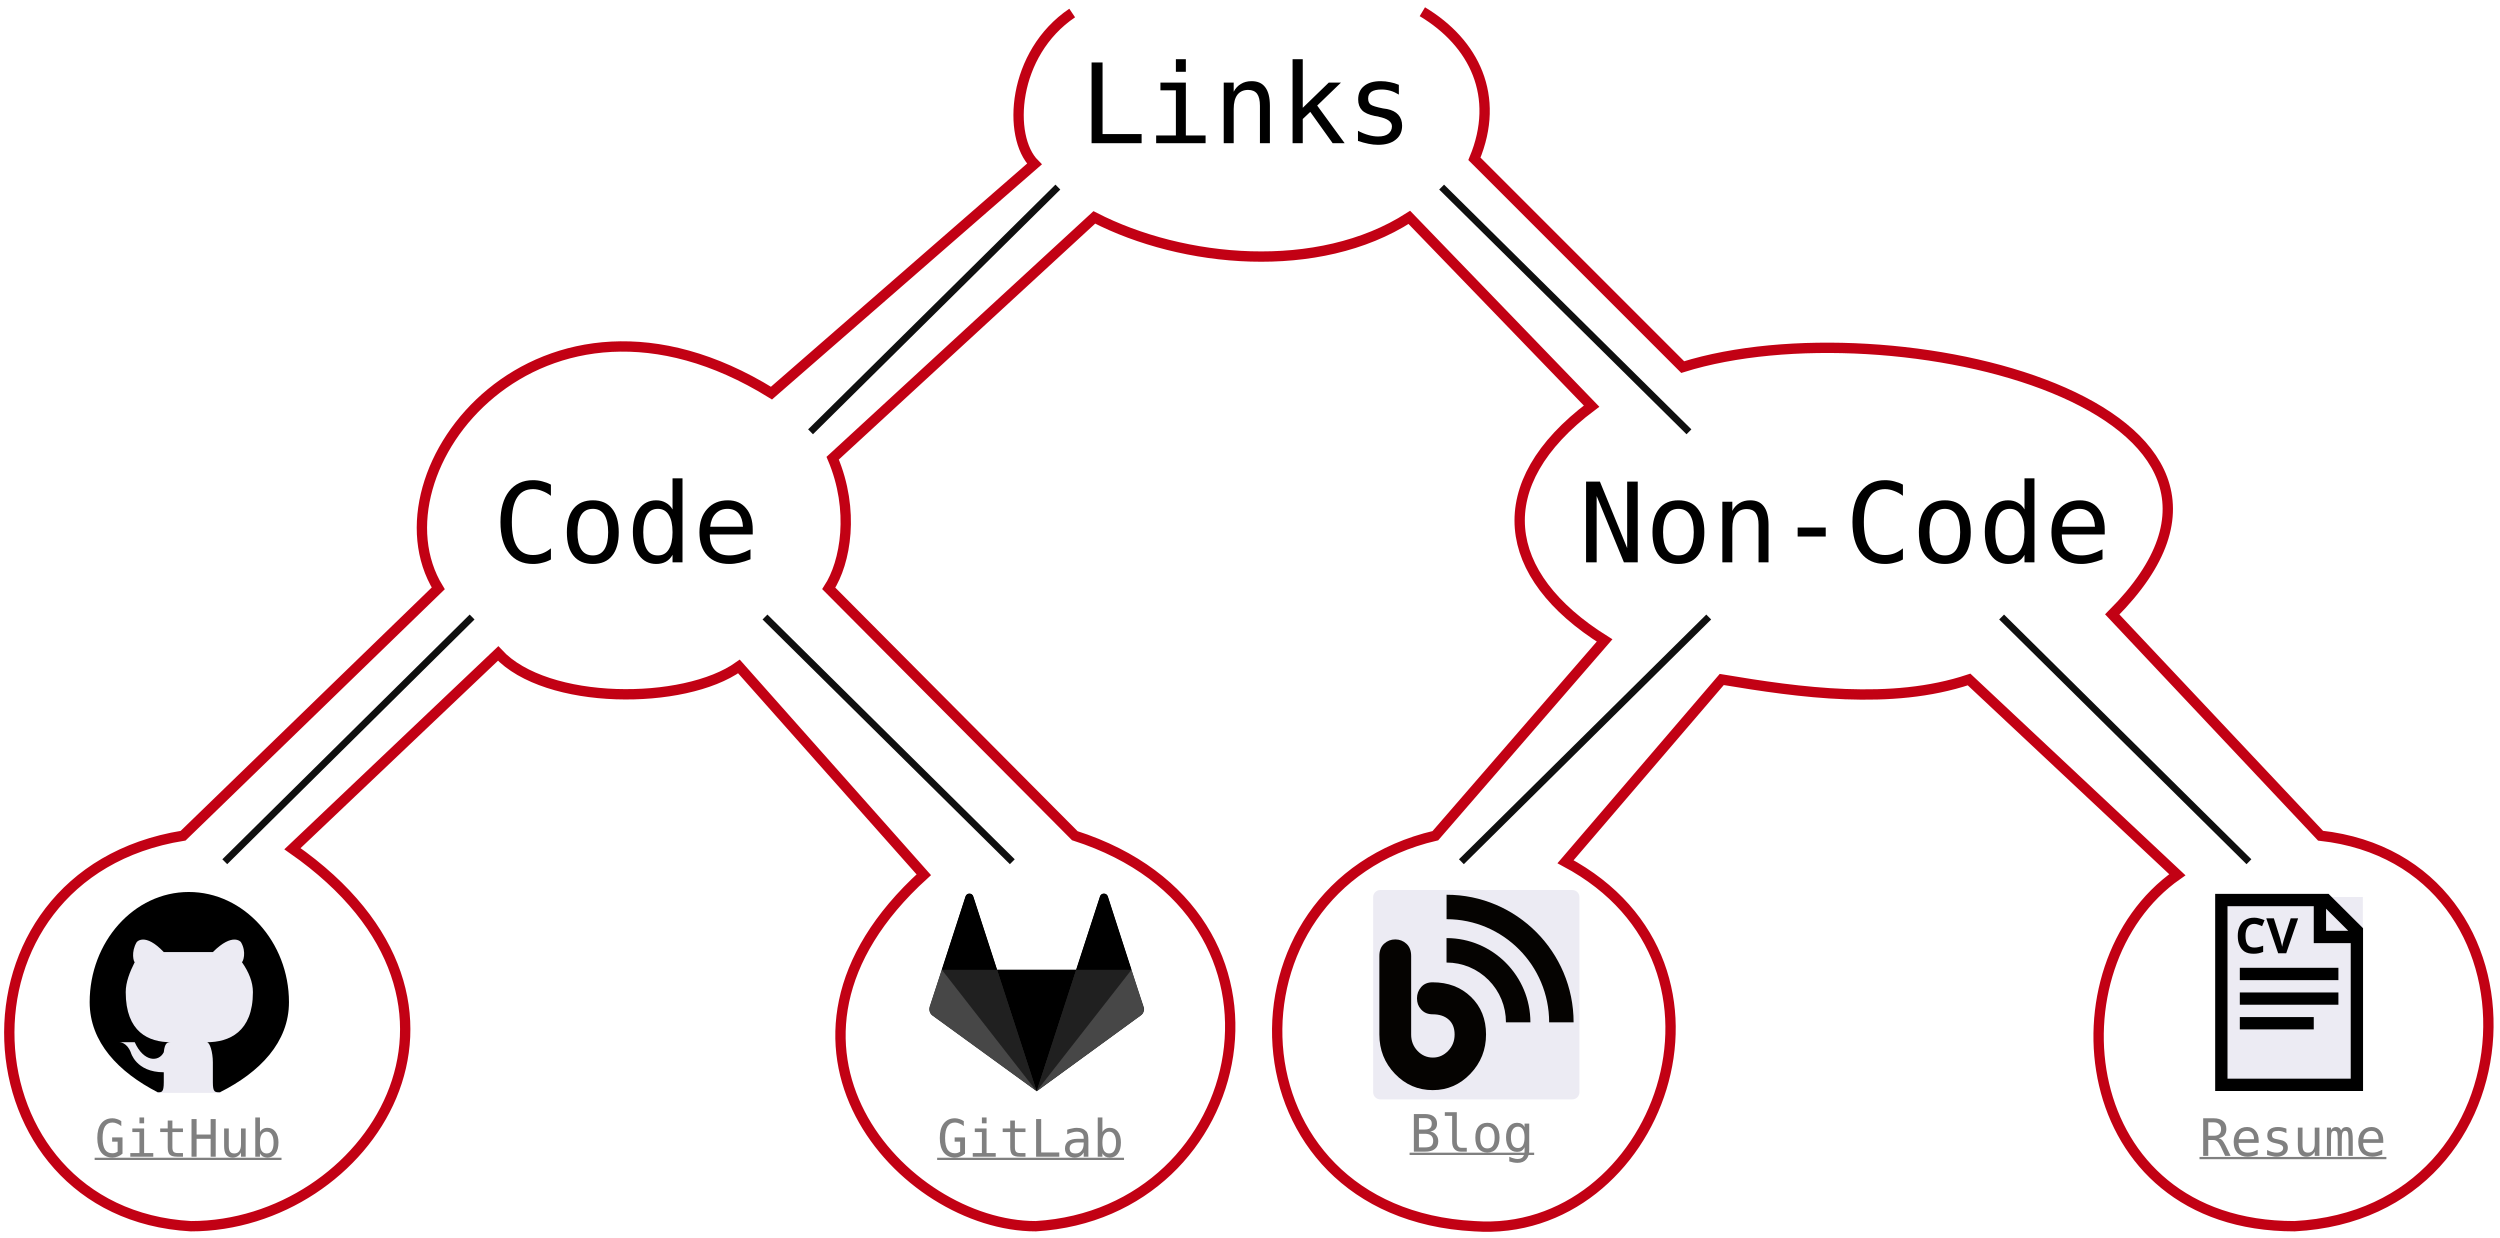
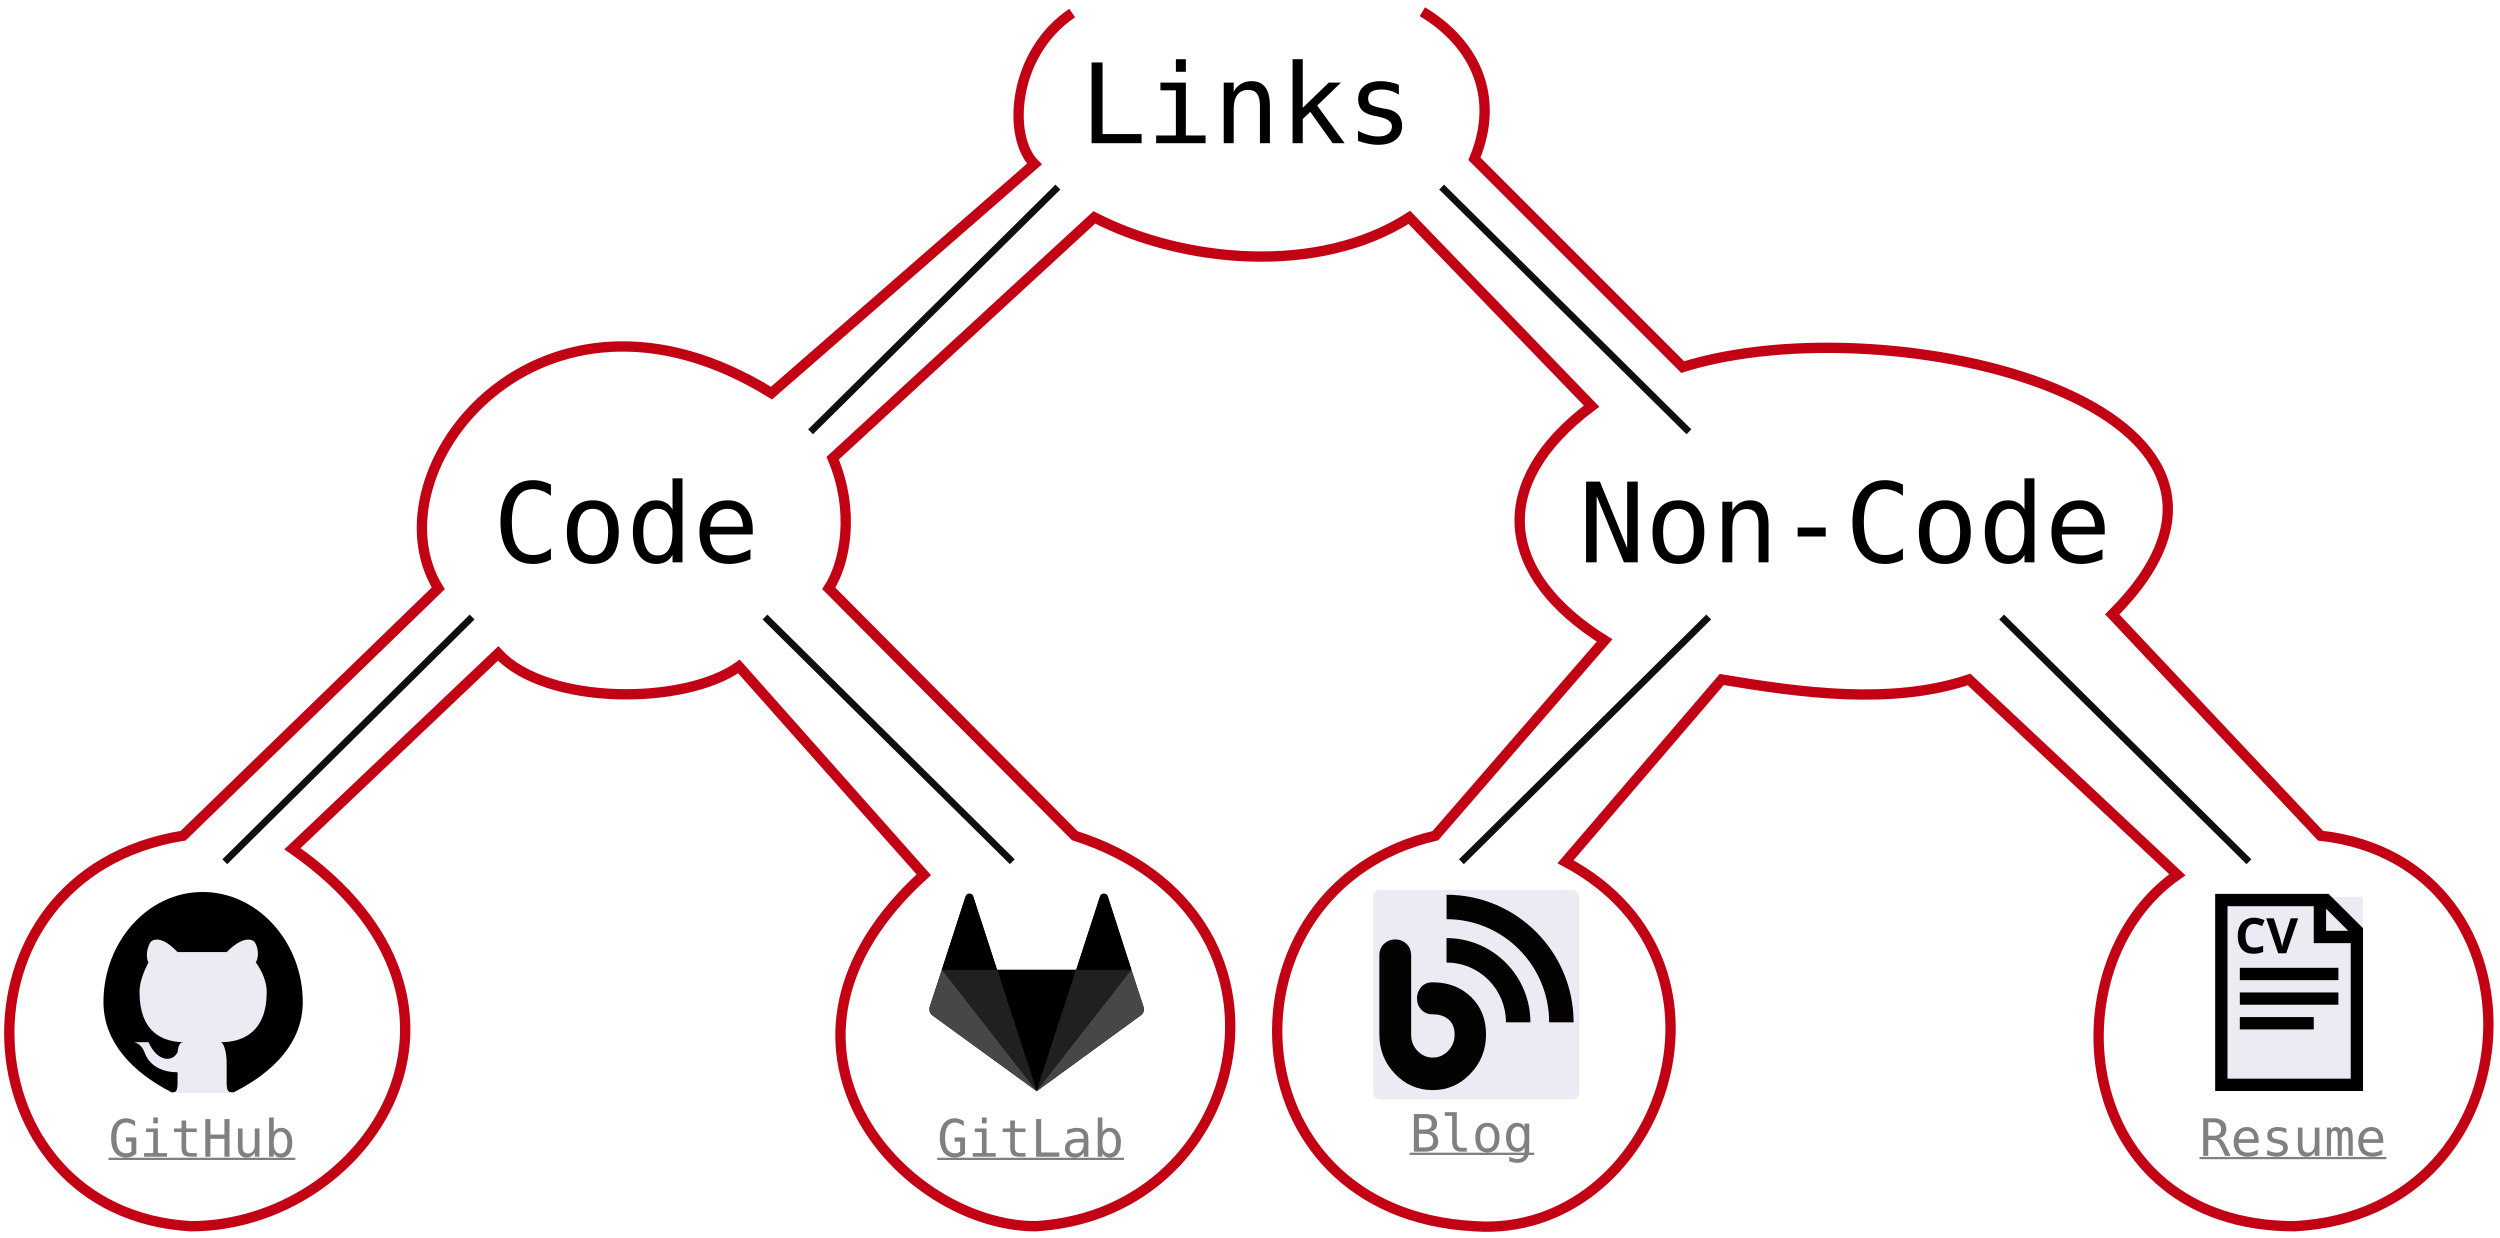
<svg xmlns="http://www.w3.org/2000/svg" xmlns:xlink="http://www.w3.org/1999/xlink" width="725" height="359" viewBox="0 0 192 95.1" version="1.1" id="svg8">
  <defs id="defs2">
    <filter style="color-interpolation-filters:sRGB;" id="filter4879">
      <feColorMatrix values="0.21 0.72 0.072 -0.4 0 0.21 0.72 0.072 -0.4 0 0.21 0.72 0.072 -0.4 0 0 0 0 1 0 " id="feColorMatrix4881" />
    </filter>
  </defs>
  <g id="layer1" transform="translate(-5.76,-81.8)" style="display:inline">
    <text xml:space="preserve" style="font-style:normal;font-weight:normal;font-size:10.583px;line-height:1.25;font-family:sans-serif;letter-spacing:0px;word-spacing:0px;fill:#000000;fill-opacity:1;stroke:none;stroke-width:0.265" x="88.7" y="92.8" id="text3682">
      <tspan id="tspan3680" x="88.7" y="92.8" style="font-style:normal;font-variant:normal;font-weight:normal;font-stretch:normal;font-size:8.498px;font-family:monospace;-inkscape-font-specification:monospace;stroke-width:0.265">Links</tspan>
    </text>
    <text id="text4560" y="125" x="43.6" style="font-style:normal;font-weight:normal;font-size:10.583px;line-height:1.25;font-family:sans-serif;letter-spacing:0px;word-spacing:0px;fill:#000000;fill-opacity:1;stroke:none;stroke-width:0.56;stroke-miterlimit:4;stroke-dasharray:none" xml:space="preserve">
      <tspan style="font-style:normal;font-variant:normal;font-weight:normal;font-stretch:normal;font-size:8.498px;font-family:monospace;-inkscape-font-specification:monospace;stroke-width:0.56" y="125" x="43.6" id="tspan4558">Code</tspan>
    </text>
    <text id="text4564" y="125" x="127" style="font-style:normal;font-weight:normal;font-size:10.583px;line-height:1.25;font-family:sans-serif;letter-spacing:0px;word-spacing:0px;fill:#000000;fill-opacity:1;stroke:none;stroke-width:0.56;stroke-miterlimit:4;stroke-dasharray:none" xml:space="preserve">
      <tspan style="font-style:normal;font-variant:normal;font-weight:normal;font-stretch:normal;font-size:8.498px;font-family:monospace;-inkscape-font-specification:monospace;stroke-width:0.56" y="125" x="127" id="tspan4562">Non-Code</tspan>
    </text>
    <g style="stroke-width:2.117;stroke-miterlimit:4;stroke-dasharray:none" transform="translate(-0.519,-0.028)" id="g4664">
      <path style="fill:none;stroke:#000000;stroke-width:0.531;stroke-linecap:butt;stroke-linejoin:miter;stroke-miterlimit:4;stroke-dasharray:none;stroke-opacity:0.941" d="M 136,115 C 117,96.2 117,96.2 117,96.2" id="path4660" />
    </g>
    <g style="stroke-width:2.117;stroke-miterlimit:4;stroke-dasharray:none" transform="matrix(-1,0,0,1,204,-0.028)" id="g4664-2">
      <path style="fill:none;stroke:#000000;stroke-width:0.531;stroke-linecap:butt;stroke-linejoin:miter;stroke-miterlimit:4;stroke-dasharray:none;stroke-opacity:0.941" d="M 136,115 C 117,96.2 117,96.2 117,96.2" id="path4660-5" />
    </g>
    <g style="stroke-width:2.117;stroke-miterlimit:4;stroke-dasharray:none" transform="matrix(-1,0,0,1,159,33)" id="g4664-2-5">
      <path style="fill:none;stroke:#000000;stroke-width:0.531;stroke-linecap:butt;stroke-linejoin:miter;stroke-miterlimit:4;stroke-dasharray:none;stroke-opacity:0.941" d="M 136,115 C 117,96.2 117,96.2 117,96.2" id="path4660-5-9" />
    </g>
    <g style="stroke-width:2.117;stroke-miterlimit:4;stroke-dasharray:none" transform="matrix(-1,0,0,1,254,33)" id="g4664-2-46">
      <path style="fill:none;stroke:#000000;stroke-width:0.531;stroke-linecap:butt;stroke-linejoin:miter;stroke-miterlimit:4;stroke-dasharray:none;stroke-opacity:0.941" d="M 136,115 C 117,96.2 117,96.2 117,96.2" id="path4660-5-92" />
    </g>
    <g style="stroke-width:2.117;stroke-miterlimit:4;stroke-dasharray:none" transform="translate(42.5,33)" id="g4664-24">
      <path style="fill:none;stroke:#000000;stroke-width:0.531;stroke-linecap:butt;stroke-linejoin:miter;stroke-miterlimit:4;stroke-dasharray:none;stroke-opacity:0.941" d="M 136,115 C 117,96.2 117,96.2 117,96.2" id="path4660-7" />
    </g>
    <g style="stroke-width:2.117;stroke-miterlimit:4;stroke-dasharray:none" transform="translate(-52.5,33)" id="g4664-7">
      <path style="fill:none;stroke:#000000;stroke-width:0.531;stroke-linecap:butt;stroke-linejoin:miter;stroke-miterlimit:4;stroke-dasharray:none;stroke-opacity:0.941" d="M 136,115 C 117,96.2 117,96.2 117,96.2" id="path4660-54" />
    </g>
    <path id="traversal" style="fill:none;stroke:#c20114;stroke-width:0.794;stroke-linecap:butt;stroke-linejoin:miter;stroke-miterlimit:4;stroke-opacity:1" d="m 88.1,82.8 c -4.6,3.1 -5,9.5 -2.9,11.6 L 65,112 c -17.8,-11 -31.1,6 -25.6,15 l -19.6,19 c -18.62,3 -17.16,29 0.6,30 13.5,0 25,-17 7.8,-29 L 44,132 c 3.7,4 14.3,4 18.5,1 l 14.2,16 c -14.3,13 -1.6,27 8.6,27 16.7,-1 21.7,-24 3,-30 L 69.4,127 c 1.3,-2 2,-6 0.3,-10 L 89.8,98.5 c 6.8,3.5 17.2,4.5 24.2,0 l 14,14.5 c -8,6 -7,13 1,18 l -13,15 c -17.1,4 -16.2,29 3,30 14,1 22,-20 7,-28 l 12,-14 c 6,1 13,2 19,0 l 16,15 c -10,7 -8,27 9,27 19,-1 20,-28 2,-30 l -16,-17 c 16,-16 -17,-24 -33,-19 L 119,94 c 2,-4.8 0,-8.9 -4,-11.3" />
-     <a id="github" xlink:href="https://github.com/mac-chaffee" target="_blank">
+     <a id="github" xlink:href="https://github.com/mac-chaffee" target="_blank" transform="translate(1.05961,0)">
      <g id="g4883">
        <g id="g4692" transform="matrix(0.7693887,0,0,0.7693887,3.773298,34.14668)">
          <rect ry="0" y="155" x="14.9" height="12.7" width="12.8" id="rect4668" style="fill:#ecebf3;fill-opacity:1;stroke:#ecebf3;stroke-width:0.695;stroke-linecap:butt;stroke-linejoin:round;stroke-miterlimit:4;stroke-dasharray:none;stroke-dashoffset:37.774;stroke-opacity:1;paint-order:markers stroke fill" />
          <rect y="168" x="16" height="1.04" width="8.56" id="rect4679" style="fill:#ecebf3;fill-opacity:1;stroke:#ecebf3;stroke-width:0.716;stroke-linecap:butt;stroke-linejoin:round;stroke-miterlimit:4;stroke-dasharray:none;stroke-dashoffset:37.774;stroke-opacity:1;paint-order:markers stroke fill" />
          <rect y="169" x="18.6" height="1.7" width="5.64" id="rect4685" style="fill:#ecebf3;fill-opacity:1;stroke:#ecebf3;stroke-width:0.715;stroke-linecap:butt;stroke-linejoin:miter;stroke-miterlimit:4;stroke-dasharray:none;stroke-dashoffset:37.774;stroke-opacity:1;paint-order:markers stroke fill" />
          <path style="stroke-width:0.041;stroke-miterlimit:4;stroke-dasharray:none" d="m 21.4,151 c -5.5,0 -9.9,5 -9.9,11 0,4 2.9,7 6.8,9 0.4,0 0.6,0 0.6,-1 0,0 0,-1 0,-1 -2.8,0 -3.3,-2 -3.3,-2 -0.4,-1 -1.1,-1 -1.1,-1 -0.9,0 0.1,0 0.1,0 1,0 1.4,0 1.4,0 0.9,2 2.4,2 2.9,1 0.1,-1 0.4,-1 0.7,-1 -2.2,0 -4.5,-1 -4.5,-5 0,-1 0.4,-2 0.9,-3 -0.1,0 -0.4,-1 0.2,-2 0,0 0.8,-1 2.7,1 0.7,0 1.6,0 2.5,0 0.8,0 1.7,0 2.4,0 2,-2 2.8,-1 2.8,-1 0.6,1 0.2,2 0.1,2 0.7,1 1.1,2 1.1,3 0,4 -2.4,5 -4.6,5 0.3,0 0.6,1 0.6,2 0,1 0,2 0,2 0,1 0.2,1 0.7,1 4,-2 6.9,-5 6.9,-9 0,-6 -4.5,-11 -10,-11 z" id="path5141" />
        </g>
        <text id="text4560-3" y="170.661" x="13.002" style="font-style:normal;font-weight:normal;font-size:10.583px;line-height:1.25;font-family:sans-serif;letter-spacing:0px;word-spacing:0px;display:inline;fill:#000000;fill-opacity:1;stroke:none;stroke-width:0.56;stroke-miterlimit:4;stroke-dasharray:none" xml:space="preserve">
          <tspan style="font-style:normal;font-variant:normal;font-weight:normal;font-stretch:normal;font-size:3.974px;font-family:monospace;-inkscape-font-specification:monospace;text-decoration: underline;text-decoration-line: underline;fill:#808080;stroke-width:0.56" y="170.661" x="13.002" id="tspan4558-6" text-decoration="underline">GitHub</tspan>
        </text>
      </g>
    </a>
    <a id="gitlab" xlink:href="https://gitlab.com/mac-chaffee" target="_blank">
      <g id="g4902">
        <g id="g5436" transform="matrix(0.03348332,0,0,0.03348332,73.79012,146.4429)" style="fill:none;fill-rule:evenodd;stroke:none;stroke-width:1;filter:url(#filter4879)">
          <g id="logo-extra-whitespace">
            <g transform="translate(98,118)" id="logo-no-bg">
              <g id="Page-1">
                <g id="gitlab_logo">
                  <g transform="matrix(1,0,0,-1,0,457)" id="g10">
                    <g id="g16">
                      <g id="g18-Clipped">
                        <g id="g18">
                          <g id="g5426">
                            <g transform="translate(0.667,0.667)" id="Group">
                              <g transform="translate(0.532,0.775)" id="g44" style="fill:#fc6d26">
                                <path id="path46" d="m 492,195 -28,84 -54,169 c -3,8 -15,8 -18,0 l -55,-169 -181,0 -55,169 c -2.4,8 -14.7,8 -17.5,0 L 28.9,279 1.33,195 c -2.51,-8 0.24,-17 6.82,-21 L 247,0.385 485,174 c 7,4 10,13 7,21" />
                              </g>
                              <g transform="translate(156,1.16)" id="g48" style="fill:#e24329">
                                <path id="path50" d="m 91,0 0,0 91,279 -181.684,0 z" />
                              </g>
                              <g transform="translate(28.5,1.16)" id="g56" style="fill:#fc6d26">
                                <path id="path58" d="M 219,0 128,279 0.891,279 Z" />
                              </g>
                              <g transform="translate(0.089,0.256)" id="g64" style="fill:#fca326">
                                <path id="path66" d="m 29.3,280 0,0 L 1.77,195 C -0.739,187 2.01,179 8.6,174 L 247,0.905 Z" />
                              </g>
                              <g transform="translate(29.4,280)" id="g72" style="fill:#e24329">
                                <path id="path74" d="M 0,0 127,0 72.5,168 c -2.8,9 -15.1,9 -17.9,0 z" />
                              </g>
                              <g transform="translate(247,1.16)" id="g76" style="fill:#fc6d26">
                                <path id="path78" d="M 0,0 90.7,279 218,279 Z" />
                              </g>
                              <g transform="translate(246,0.256)" id="g80" style="fill:#fca326">
                                <path id="path82" d="m 219,280 0,0 27,-85 c 3,-8 0,-16 -7,-21 L 0.891,0.905 Z" />
                              </g>
                              <g transform="translate(337,280)" id="g84" style="fill:#e24329">
                                <path id="path86" d="M 128,0 0.908,0 55.5,168 c 2.8,9 15.1,9 17.9,0 z" />
                              </g>
                            </g>
                          </g>
                        </g>
                      </g>
                    </g>
                  </g>
                </g>
              </g>
            </g>
          </g>
        </g>
        <text id="text4560-3-9" y="170.661" x="77.727" style="font-style:normal;font-weight:normal;font-size:10.583px;line-height:1.25;font-family:sans-serif;letter-spacing:0px;word-spacing:0px;display:inline;fill:#000000;fill-opacity:1;stroke:none;stroke-width:0.56;stroke-miterlimit:4;stroke-dasharray:none" xml:space="preserve">
          <tspan style="font-style:normal;font-variant:normal;font-weight:normal;font-stretch:normal;font-size:3.974px;font-family:monospace;-inkscape-font-specification:monospace;text-decoration: underline;text-decoration-line: underline;fill:#808080;stroke-width:0.56" y="170.661" x="77.727" id="tspan4558-6-1" text-decoration="underline">GitLab</tspan>
        </text>
      </g>
    </a>
    <a id="resume" xlink:href="/img/resume" target="_blank">
      <g id="g4992">
        <g transform="matrix(0.7609844,0,0,0.7609844,43.07649,35.31262)" id="g4715">
          <rect rx="0" ry="2.72" y="152" x="175" height="18.6" width="14.1" id="rect4702" style="fill:#ecebf3;fill-opacity:1;stroke:#ecebf3;stroke-width:0.718;stroke-linecap:butt;stroke-linejoin:miter;stroke-miterlimit:4;stroke-dasharray:none;stroke-dashoffset:37.774;stroke-opacity:1;paint-order:markers stroke fill" />
          <g id="g5401" transform="translate(-8.45,0.323)">
            <g transform="matrix(0.622,0,0,0.622,183,151)" id="g5389">
              <g id="background">
                <rect style="fill:none" y="0" x="0" width="32" height="32" id="rect3442" />
              </g>
              <path id="path3451" d="M 18.4,0 0,0 0,32 24,32 24,5.58 Z M 18,2.41 21.6,6 18,6 Z M 2,30 2,2 l 14,0 0,6 6,0 0,22 z m 18,-14 0,2 -16,0 0,0 0,-2 z m 0,-4 0,2 -16,0 0,0 0,-2 z m -4,8 0,2 -12,0 0,0 0,-2 z" />
            </g>
            <text id="text5393" y="157" x="185" style="font-style:normal;font-weight:normal;font-size:4.957px;line-height:1.25;font-family:sans-serif;letter-spacing:0px;word-spacing:0px;fill:#000000;fill-opacity:1;stroke:none;stroke-width:0.266" xml:space="preserve">
              <tspan style="font-style:normal;font-variant:normal;font-weight:bold;font-stretch:normal;font-size:4.957px;font-family:sans-serif;-inkscape-font-specification:'sans-serif Bold';stroke-width:0.266" y="157" x="185" id="tspan5391">CV</tspan>
            </text>
          </g>
        </g>
        <text id="text4560-3-92" y="170.6" x="174.702" style="font-style:normal;font-weight:normal;font-size:10.583px;line-height:1.25;font-family:sans-serif;letter-spacing:0px;word-spacing:0px;display:inline;fill:#000000;fill-opacity:1;stroke:none;stroke-width:0.56;stroke-miterlimit:4;stroke-dasharray:none" xml:space="preserve">
          <tspan style="font-style:normal;font-variant:normal;font-weight:normal;font-stretch:normal;font-size:3.974px;font-family:monospace;-inkscape-font-specification:monospace;text-decoration: underline;text-decoration-line: underline;fill:#808080;stroke-width:0.56" y="170.6" x="174.702" id="tspan4558-6-5" text-decoration="underline">Resume</tspan>
        </text>
      </g>
    </a>
    <a id="blog" xlink:href="/blog" target="_blank">
      <g id="g4965">
        <rect style="fill:#ecebf3;fill-opacity:1" id="rect5019" width="15.847" height="16.083" x="111.221" y="150.173" ry="0.548" />
        <text id="text4560-3-5" y="170.273" x="114.019" style="font-style:normal;font-weight:normal;font-size:10.583px;line-height:1.25;font-family:sans-serif;letter-spacing:0px;word-spacing:0px;display:inline;fill:#000000;fill-opacity:1;stroke:none;stroke-width:0.56;stroke-miterlimit:4;stroke-dasharray:none" xml:space="preserve">
          <tspan style="font-style:normal;font-variant:normal;font-weight:normal;font-stretch:normal;font-size:3.974px;font-family:monospace;-inkscape-font-specification:monospace;text-decoration: underline;text-decoration-line: underline;fill:#808080;stroke-width:0.56" y="170.273" x="114.019" id="tspan4558-6-4" text-decoration="underline">Blog</tspan>
        </text>
        <g transform="matrix(0.1460973,0,0,-0.1460973,111.6972,165.5451)" id="g10-5">
          <g transform="scale(0.1,0.1)" id="g12">
            <path id="path14" style="fill:#050301;fill-opacity:1;fill-rule:nonzero;stroke:none" d="m 353.242,670.832 c 83.461,0 161.895,-32.629 220.856,-91.867 59.043,-59.32 91.562,-138.285 91.562,-222.356 l 128.574,0 c 0,244.161 -197.832,442.809 -440.992,442.809 l 0,-128.586" />
            <path id="path16" style="fill:#050301;fill-opacity:1;fill-rule:nonzero;stroke:none" d="m 353.434,898.777 c 297.402,0 539.363,-243.281 539.363,-542.304 l 128.583,0 c 0,369.929 -299.646,670.887 -667.946,670.887 l 0,-128.583" />
            <path id="path18" style="fill:#050301;fill-opacity:1;fill-rule:nonzero;stroke:none" d="m 560.961,292.84 c 0,-80.481 -27.383,-149.395 -82.117,-206.77 C 424.086,28.688 358.145,0 280.973,0 203.141,0 136.855,28.512 82.113,85.574 27.363,142.613 0,211.715 0,292.84 l 0,412.558 c 0,27.7 8.285,49.125 24.871,64.305 16.59,15.168 36.16,22.754 58.727,22.754 22.554,0 42.125,-7.602 58.711,-22.797 16.586,-15.195 24.886,-36.672 24.886,-64.398 l 0,-413.223 c 0,-33.703 11.164,-62.266 33.489,-85.723 22.32,-23.449 49.25,-35.168 80.785,-35.168 30.855,0 57.613,11.75 80.273,35.274 22.66,23.516 33.996,52.16 33.996,85.957 0,33.769 -10.386,59.941 -31.164,78.496 -20.773,18.547 -48.972,27.824 -84.59,27.824 -25.722,0 -46.175,8.906 -61.339,26.719 -13.848,15.156 -20.778,34.285 -20.778,57.371 0,22.422 7.25,42.051 21.766,58.871 14.504,16.817 34.629,25.227 60.351,25.227 81.774,0 149.047,-25.567 201.829,-76.676 52.761,-51.121 79.148,-116.914 79.148,-197.371" />
          </g>
        </g>
      </g>
    </a>
  </g>
</svg>
